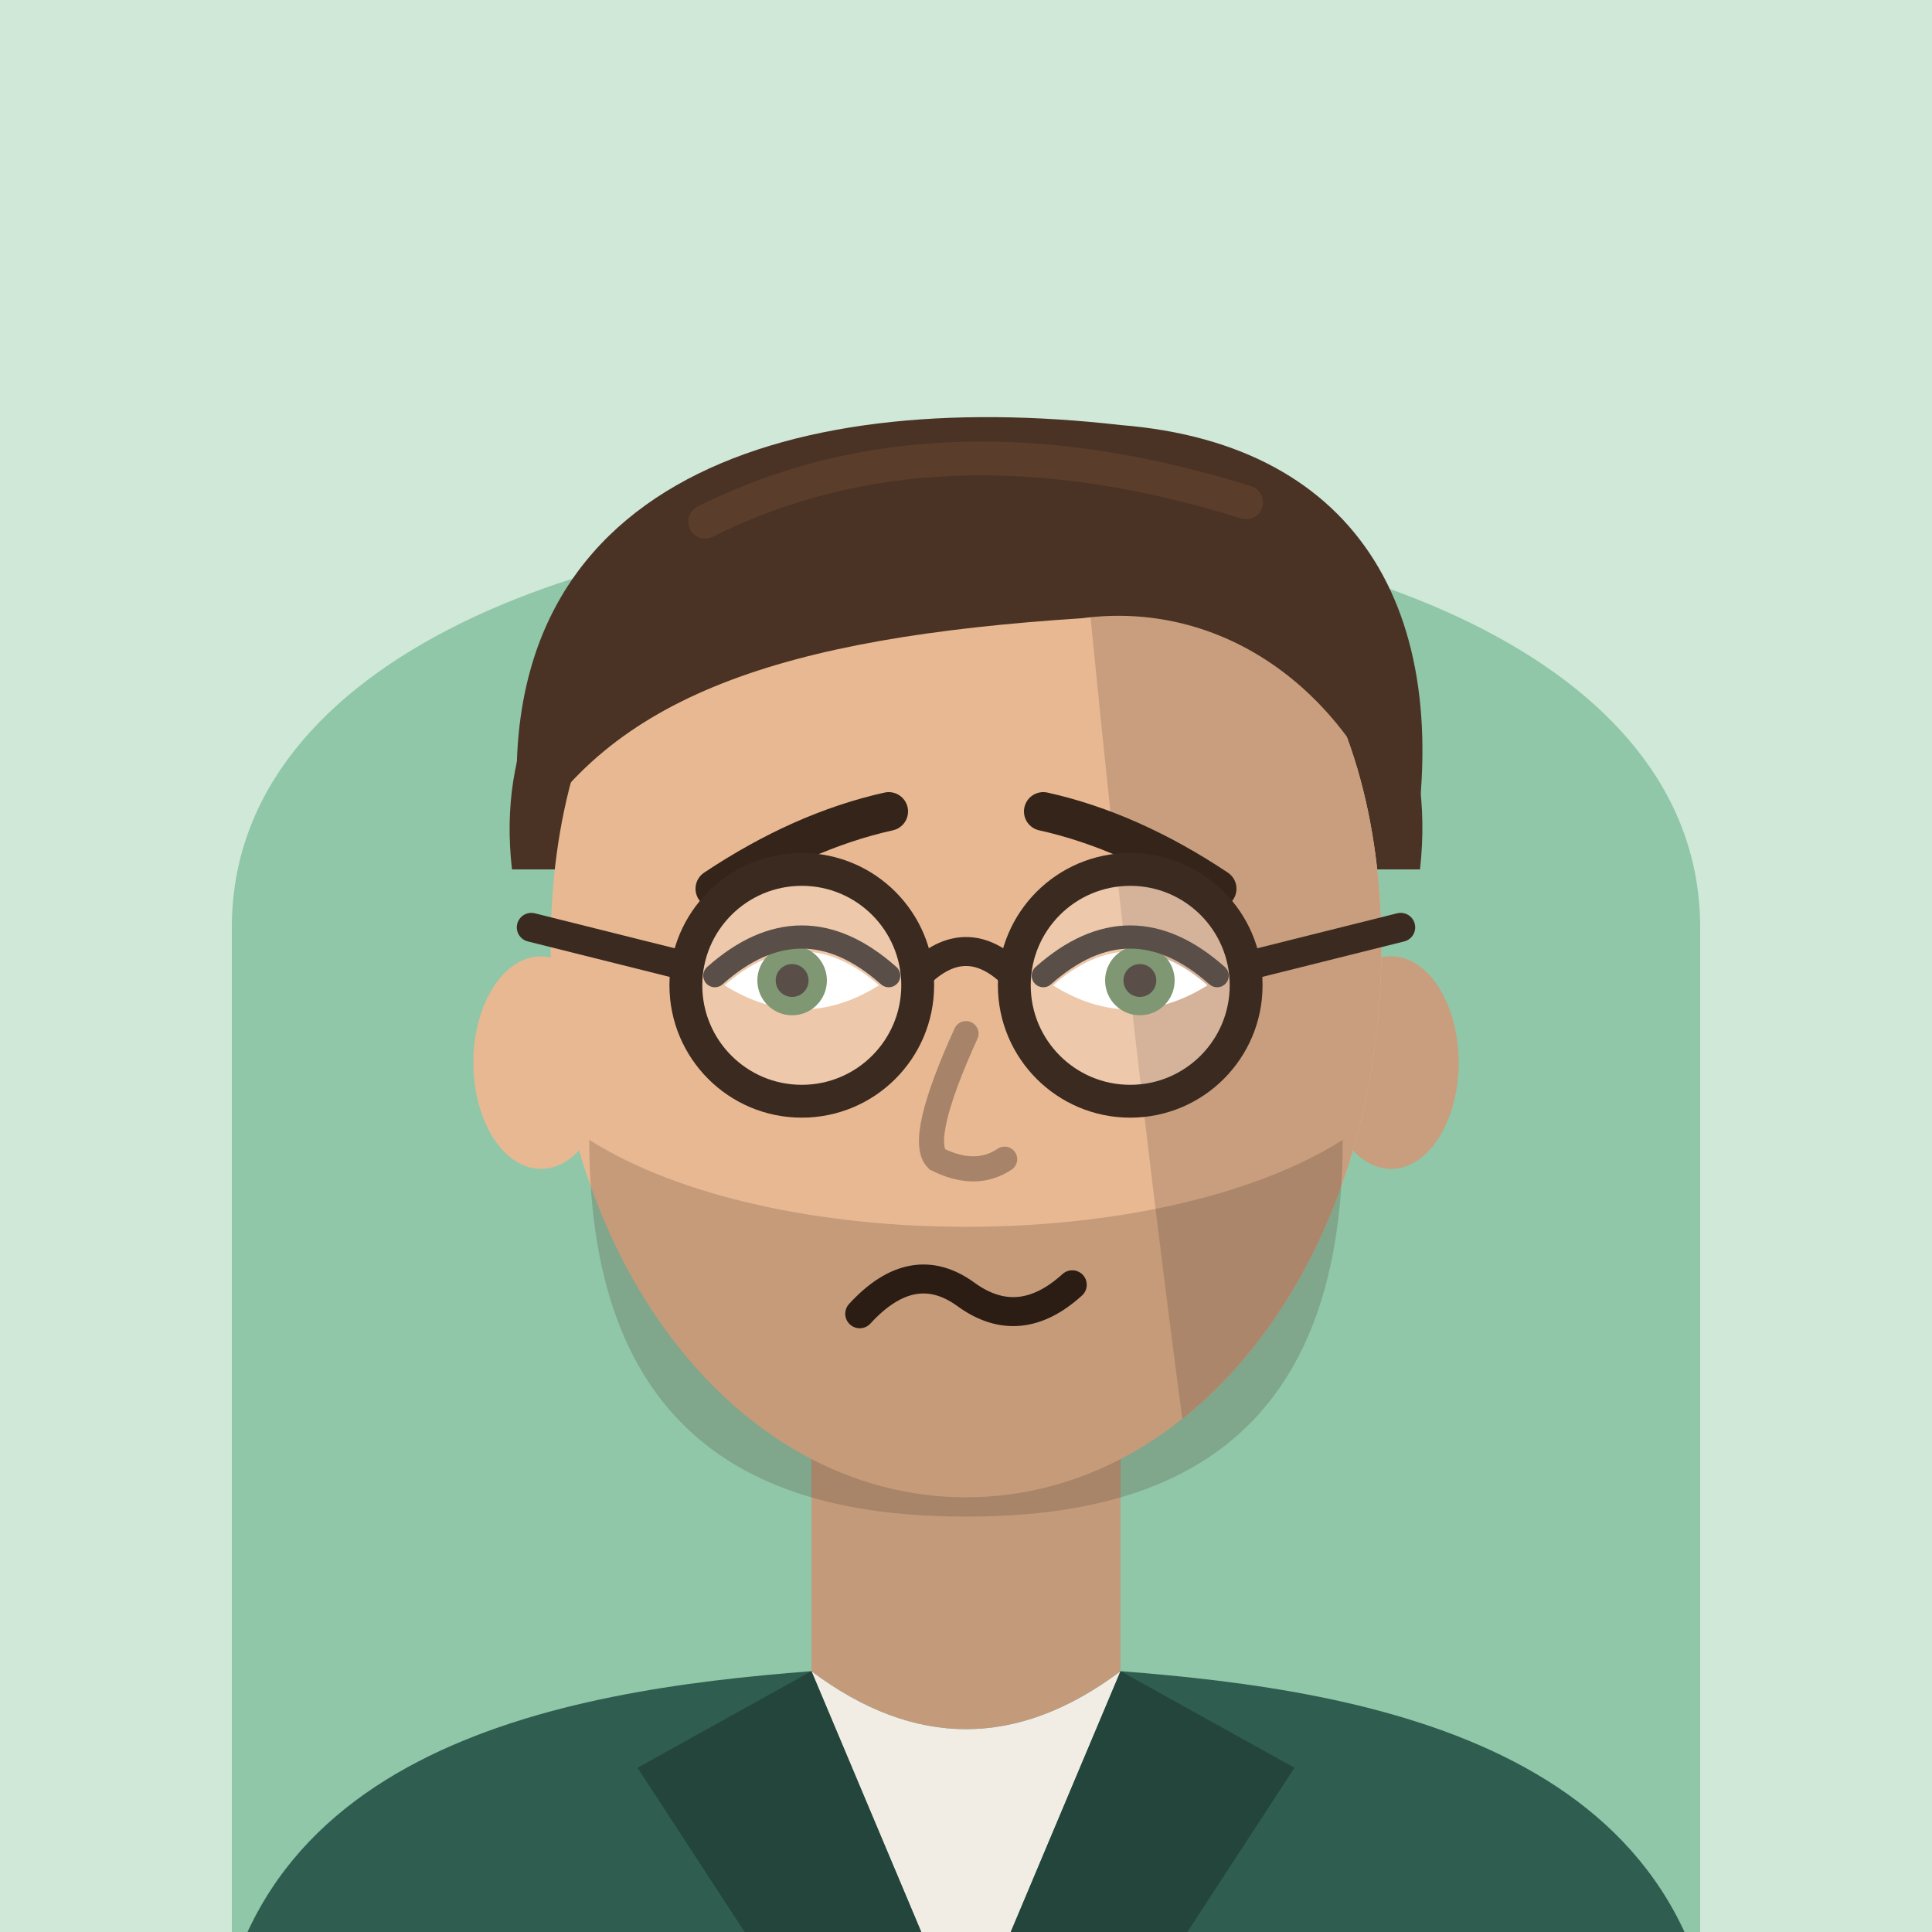
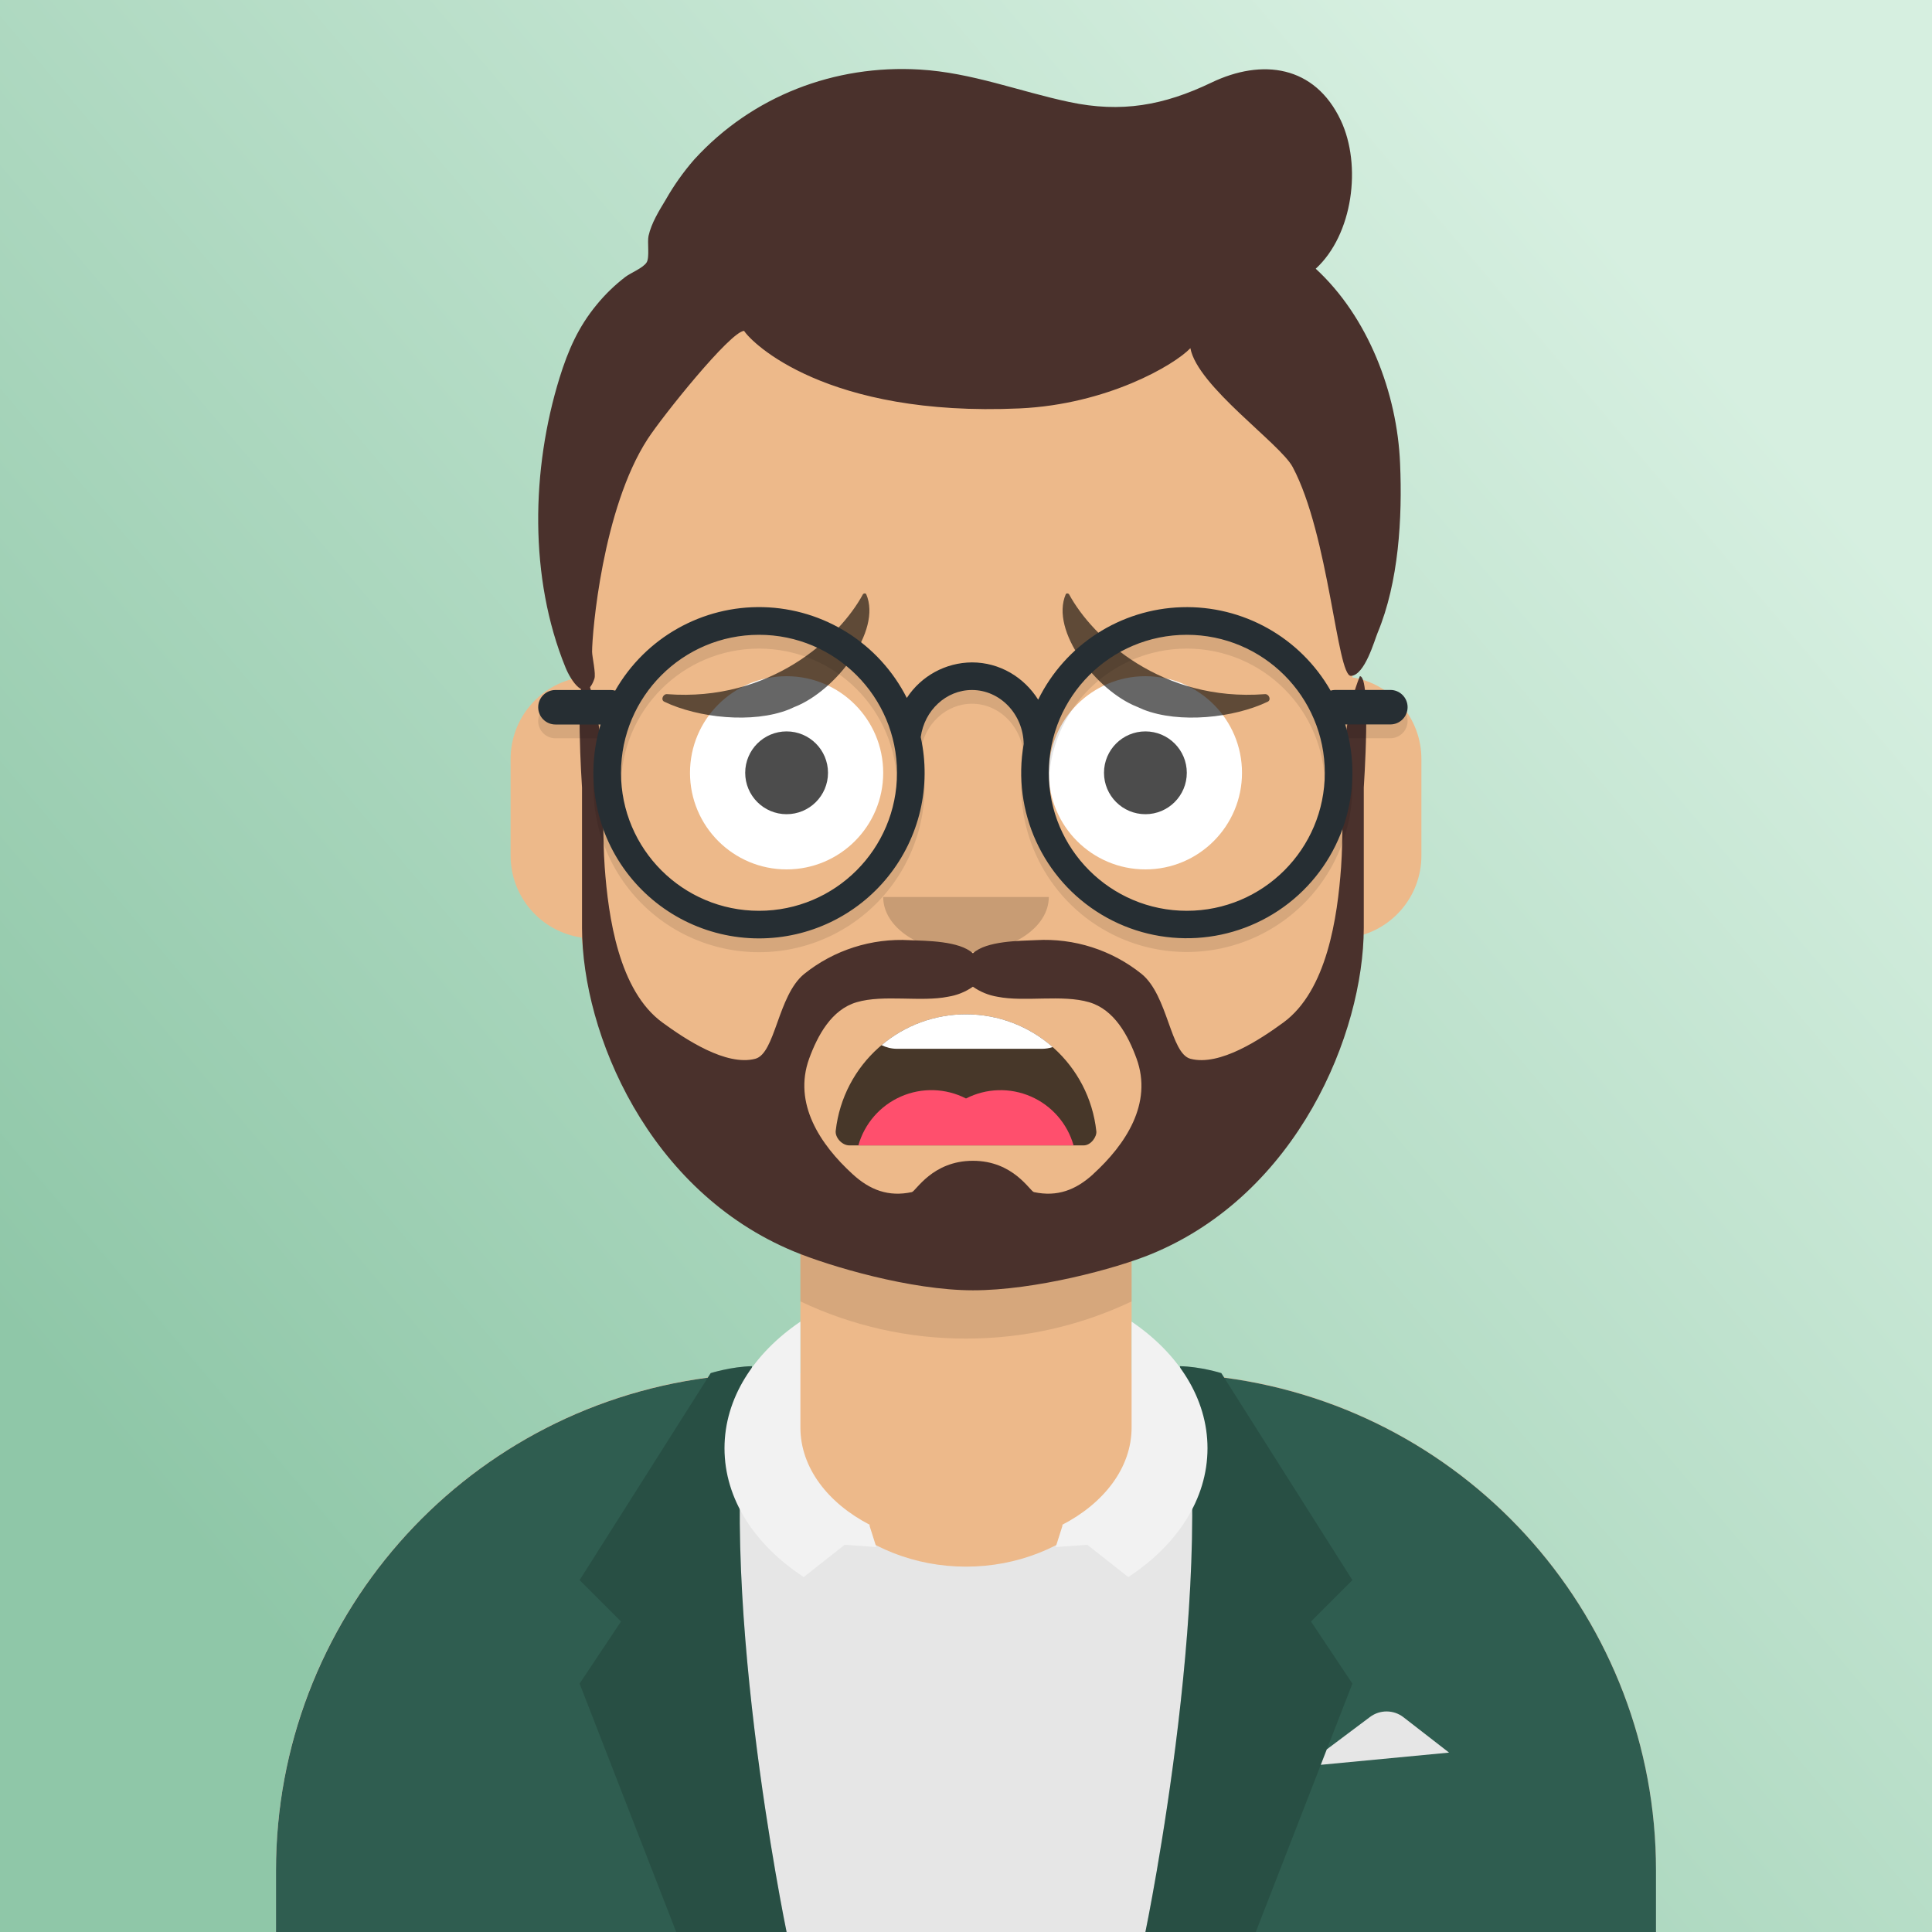
- <svg xmlns="http://www.w3.org/2000/svg" viewBox="0 0 200 200">
-   <defs>
-     <clipPath id="c230469417">
-       <path d="M100 40 C130 40 143 62 143 88 C143 120 124 145 100 145 C76 145 57 120 57 88 C57 62 70 40 100 40 Z" />
-     </clipPath>
-     <clipPath id="c230469417f">
-       <rect width="200" height="200" />
-     </clipPath>
-   </defs>
-   <g clip-path="url(#c230469417f)">
-     <rect width="200" height="200" fill="#cfe8d8" />
-     <path d="M24 210 L24 96 C24 40 176 40 176 96 L176 210 Z" fill="#8fc7a8" />
-     <g transform="translate(0 10)">
-       <path d="M84 129 L84 167 Q100 179 116 167 L116 129 Z" fill="#c39b7b" />
-       <path d="M22 208 C22 171 58 165 84 163 Q100 175 116 163 C142 165 178 171 178 208 Z" fill="#2f5d50" />
-       <path d="M84 163 L100 201 L116 163 Q100 175 84 163 Z" fill="#f2ede4" />
-       <path d="M84 163 L66 173 L96 219 L100 201 Z" fill="#23453b" />
-       <path d="M116 163 L134 173 L104 219 L100 201 Z" fill="#23453b" />
-       <g transform="rotate(0 100 145)">
-         <path d="M53 80 C47 28 153 26 147 80 Z" fill="#4a3324" />
-         <ellipse cx="56" cy="100" rx="7" ry="11" fill="#e8b892" />
-         <ellipse cx="144" cy="100" rx="7" ry="11" fill="#c89e7e" />
-         <path d="M100 40 C130 40 143 62 143 88 C143 120 124 145 100 145 C76 145 57 120 57 88 C57 62 70 40 100 40 Z" fill="#e8b892" />
-         <g clip-path="url(#c230469417)">
-           <path d="M108 0 L200 0 L200 200 L132 200 Q118 120 108 0 Z" fill="#c89e7e" />
+ <svg xmlns="http://www.w3.org/2000/svg" viewBox="0 0 280 280" fill="none" shape-rendering="auto">
+   <mask id="viewboxMask">
+     <rect width="280" height="280" rx="0" ry="0" x="0" y="0" fill="#fff" />
+   </mask>
+   <g mask="url(#viewboxMask)">
+     <rect fill="url(#backgroundLinear)" width="280" height="280" x="0" y="0" />
+     <defs>
+       <linearGradient id="backgroundLinear" gradientTransform="rotate(140 0.5 0.5)">
+         <stop stop-color="#d6efe0" />
+         <stop offset="1" stop-color="#8fc7a8" />
+       </linearGradient>
+     </defs>
+     <g transform="translate(8)">
+       <path d="M132 36a56 56 0 0 0-56 56v6.17A12 12 0 0 0 66 110v14a12 12 0 0 0 10.3 11.88 56.04 56.04 0 0 0 31.7 44.73v18.4h-4a72 72 0 0 0-72 72v9h200v-9a72 72 0 0 0-72-72h-4v-18.39a56.04 56.04 0 0 0 31.7-44.73A12 12 0 0 0 198 124v-14a12 12 0 0 0-10-11.83V92a56 56 0 0 0-56-56Z" fill="#edb98a" />
+       <path d="M108 180.61v8a55.79 55.79 0 0 0 24 5.39c8.59 0 16.73-1.93 24-5.39v-8a55.79 55.79 0 0 1-24 5.39 55.79 55.79 0 0 1-24-5.39Z" fill="#000" fill-opacity=".1" />
+       <g transform="translate(0 170)">
+         <path d="M132 57.05c14.91 0 27-11.2 27-25 0-1.01-.06-2.01-.2-3h1.2a72 72 0 0 1 72 72V110H32v-8.95a72 72 0 0 1 72-72h1.2c-.14.99-.2 1.99-.2 3 0 13.8 12.09 25 27 25Z" fill="#E6E6E6" />
+         <path d="M100.78 29.12 101 28c-2.96.05-6 1-6 1l-.42.66A72.01 72.01 0 0 0 32 101.06V110h74s-10.7-51.56-5.24-80.8l.02-.08ZM158 110s11-53 5-82c2.96.05 6 1 6 1l.42.66a72.01 72.01 0 0 1 62.58 71.4V110h-74Z" fill="#2f5d50" />
+         <path d="M101 28c-6 29 5 82 5 82H90L76 74l6-9-6-6 19-30s3.04-.95 6-1ZM163 28c6 29-5 82-5 82h16l14-36-6-9 6-6-19-30s-3.04-.95-6-1Z" fill-rule="evenodd" clip-rule="evenodd" fill="#000" fill-opacity=".15" />
+         <path d="M108 21.54c-6.77 4.6-11 11.12-11 18.35 0 7.4 4.43 14.05 11.48 18.67l5.94-4.68 4.58.33-1-3.15.08-.06c-6.1-3.15-10.08-8.3-10.08-14.12V21.54ZM156 36.88c0 5.82-3.98 10.97-10.08 14.12l.08.06-1 3.15 4.58-.33 5.94 4.68C162.57 53.94 167 47.29 167 39.89c0-7.23-4.23-13.75-11-18.35v15.34Z" fill="#F2F2F2" />
+         <path d="m183.42 85.77.87-2.24 6.27-4.7a4 4 0 0 1 4.85.05l6.6 5.12-18.59 1.77Z" fill="#E6E6E6" />
+       </g>
+       <g transform="translate(78 134)">
+         <path fill-rule="evenodd" clip-rule="evenodd" d="M35.12 29.87a19 19 0 0 1 37.77.09c.08.77-.77 2.04-1.85 2.04H37.1C36 32 35 30.82 35.12 29.87Z" fill="#000" fill-opacity=".7" />
+         <path d="M69.59 32H38.4a11 11 0 0 1 15.6-6.8A11 11 0 0 1 69.59 32Z" fill="#FF4F6D" />
+         <path d="M66.57 17.75A5 5 0 0 1 65 18H44c-.8 0-1.57-.2-2.24-.53A18.92 18.92 0 0 1 54 13c4.82 0 9.22 1.8 12.57 4.75Z" fill="#fff" />
+       </g>
+       <g transform="translate(104 122)">
+         <path fill-rule="evenodd" clip-rule="evenodd" d="M16 8c0 4.42 5.37 8 12 8s12-3.58 12-8" fill="#000" fill-opacity=".16" />
+       </g>
+       <g transform="translate(76 90)">
+         <path d="M44 22a14 14 0 1 1-28 0 14 14 0 0 1 28 0ZM96 22a14 14 0 1 1-28 0 14 14 0 0 1 28 0Z" fill="#fff" />
+         <path d="M36 22a6 6 0 1 1-12 0 6 6 0 0 1 12 0ZM88 22a6 6 0 1 1-12 0 6 6 0 0 1 12 0Z" fill="#000" fill-opacity=".7" />
+       </g>
+       <g transform="translate(76 82)">
+         <path d="m31.23 20.42-.9.4c-5.25 2.09-13.2 1.21-18.05-1.12-.57-.27-.18-1.15.4-1.1 14.92 1.14 24.96-8.15 28.37-14.45.1-.18.41-.2.49-.03 2.3 5.32-4.45 13.98-10.3 16.3ZM80.77 20.42l.9.4c5.25 2.09 13.2 1.21 18.05-1.12.57-.27.18-1.15-.4-1.1-14.92 1.14-24.96-8.15-28.37-14.45-.1-.18-.41-.2-.49-.03-2.3 5.32 4.45 13.98 10.3 16.3Z" fill-rule="evenodd" clip-rule="evenodd" fill="#000" fill-opacity=".6" />
+       </g>
+       <g transform="translate(-1)">
+         <path fill-rule="evenodd" clip-rule="evenodd" d="M183.68 38.95c5.4-4.95 6.7-14.99 3.64-21.5-3.77-8-11.42-9-18.75-5.48-6.9 3.31-13.06 4.42-20.62 2.81-7.26-1.54-14.14-4.26-21.65-4.7-12.32-.74-24.3 3.83-32.7 13.05a35.75 35.75 0 0 0-4.11 5.8c-.98 1.63-2.08 3.38-2.5 5.26-.2.9.18 3.1-.27 3.83-.48.8-2.3 1.52-3.07 2.1a25.02 25.02 0 0 0-4.18 4.05c-2.66 3.22-4.13 6.59-5.37 10.57-4.1 13.25-4.45 29 .86 42 .7 1.74 2.9 5.36 4.18 1.64.26-.73-.33-3.19-.33-3.93 0-2.72 1.5-20.73 8.05-30.82 2.13-3.28 11.97-15.58 13.98-15.68 1.07 1.7 11.88 12.51 39.94 11.24 12.66-.58 22.4-6.27 24.74-8.73 1.03 5.53 13 13.81 14.82 17.22 5.26 9.85 6.43 30.3 8.44 30.27 2.01-.04 3.45-5.24 3.87-6.23 3.07-7.38 3.6-16.64 3.26-24.56-.42-10.2-4.63-21.23-12.23-28.22Z" fill="#4a312c" />
+       </g>
+       <g transform="translate(49 72)">
+         <path fill-rule="evenodd" clip-rule="evenodd" d="M101.43 98.17c-2.52 2.3-5.2 3.32-8.58 2.6-.58-.12-2.95-4.54-8.85-4.54-5.9 0-8.27 4.42-8.85 4.54-3.39.72-6.07-.3-8.58-2.6-4.72-4.31-8.65-10.26-6.3-16.75 1.24-3.38 3.24-7.1 6.88-8.17 3.89-1.15 9.35 0 13.26-.8A8.6 8.6 0 0 0 84 71a8.6 8.6 0 0 0 3.58 1.46c3.92.78 9.38-.36 13.27.79 3.64 1.07 5.64 4.79 6.87 8.17 2.36 6.49-1.57 12.44-6.3 16.75ZM140.08 26c-3.4 8.4-2.1 18.86-2.72 27.68-.52 7.16-2.02 17.9-8.39 22.53-3.25 2.37-9.18 6.35-13.43 5.24-2.93-.76-3.24-9.16-7.09-12.3a22.42 22.42 0 0 0-15.3-4.9c-2.37.11-7.17.09-9.15 1.91-1.98-1.82-6.78-1.8-9.15-1.9a22.42 22.42 0 0 0-15.3 4.89c-3.85 3.14-4.16 11.54-7.1 12.3-4.24 1.1-10.17-2.87-13.42-5.24-6.37-4.62-7.87-15.37-8.39-22.53-.63-8.82.69-19.28-2.72-27.68-1.66 0-.57 16.13-.57 16.13v20.36c.04 15.28 9.59 38.16 30.76 46.9C63.29 111.53 75 115 84 115c8.98.01 20.71-3.13 25.9-5.27 21.16-8.73 30.71-31.95 30.75-47.23V42.13s1.1-16.13-.57-16.13Z" fill="#4a312c" />
+       </g>
+       <g transform="translate(62 42)">
+         <g fill-rule="evenodd" clip-rule="evenodd">
+           <path d="M40 96a24 24 0 0 1-22.96-31H10.5a2.5 2.5 0 0 1 0-5h8c.23 0 .45.03.66.09a24 24 0 0 1 42.26 1.06A11.36 11.36 0 0 1 70.86 56c4.01 0 7.55 2.14 9.6 5.4a24 24 0 0 1 42.38-1.31c.2-.06.43-.1.66-.1h8a2.5 2.5 0 1 1 0 5h-6.54a24 24 0 1 1-46.6 2.83c-.08-4.37-3.45-7.83-7.5-7.83-3.73 0-6.89 2.94-7.42 6.83A24 24 0 0 1 40 96Zm0-4a20 20 0 1 0 0-40 20 20 0 0 0 0 40Zm82-20a20 20 0 1 1-40 0 20 20 0 0 1 40 0Z" fill="#000" fill-opacity=".1" />
+           <path d="M40 94a24 24 0 0 1-22.96-31H10.5a2.5 2.5 0 0 1 0-5h8c.23 0 .45.03.66.09a24 24 0 0 1 42.26 1.06A11.36 11.36 0 0 1 70.86 54c4.01 0 7.55 2.14 9.6 5.4a24 24 0 0 1 42.38-1.31c.2-.06.43-.1.66-.1h8a2.5 2.5 0 1 1 0 5h-6.54a24 24 0 1 1-46.6 2.84c-.08-4.37-3.45-7.83-7.5-7.83-3.73 0-6.89 2.94-7.42 6.83A24 24 0 0 1 40 94Zm0-4a20 20 0 1 0 0-40 20 20 0 0 0 0 40Zm82-20a20 20 0 1 1-40 0 20 20 0 0 1 40 0Z" fill="#262e33" />
        </g>
-         <path d="M61 108 C61 140 80 147 100 147 C120 147 139 140 139 108 C120 120 80 120 61 108 Z" fill="#4a3324" opacity="0.22" />
-         <path d="M54 78 C49 40 81 30 116 34 C141 36 151 54 146 80 C141 62 127 52 112 54 C81 56 63 62 54 78 Z" fill="#4a3324" />
-         <path d="M73 44 Q97 32 129 42" fill="none" stroke="#644531" stroke-width="3.5" opacity="0.6" stroke-linecap="round" />
-         <path d="M92 74 Q83 76 74 82" fill="none" stroke="#342419" stroke-width="4" stroke-linecap="round" />
-         <path d="M108 74 Q117 76 126 82" fill="none" stroke="#342419" stroke-width="4" stroke-linecap="round" />
-         <path d="M75 92 Q83 85 91 92 Q83 97 75 92 Z" fill="#fff" />
-         <circle cx="82" cy="91.5" r="3.6" fill="#5b7a4a" />
-         <circle cx="82" cy="91.5" r="1.7" fill="#2b1c14" />
-         <path d="M74 91 Q83 83 92 91" fill="none" stroke="#2b1c14" stroke-width="2.4" stroke-linecap="round" />
-         <path d="M109 92 Q117 85 125 92 Q117 97 109 92 Z" fill="#fff" />
-         <circle cx="118" cy="91.5" r="3.6" fill="#5b7a4a" />
-         <circle cx="118" cy="91.5" r="1.7" fill="#2b1c14" />
-         <path d="M108 91 Q117 83 126 91" fill="none" stroke="#2b1c14" stroke-width="2.4" stroke-linecap="round" />
-         <path d="M100 97 Q95 108 97 110 Q101 112 104 110" fill="none" stroke="#a78469" stroke-width="2.6" stroke-linecap="round" />
-         <path d="M89 126 Q94.5 120 100 124 Q105.5 128 111 123" fill="none" stroke="#2b1c14" stroke-width="3" stroke-linecap="round" />
-         <circle cx="83" cy="92" r="12" fill="rgba(255,255,255,0.22)" stroke="#3a2a20" stroke-width="3.4" />
-         <circle cx="117" cy="92" r="12" fill="rgba(255,255,255,0.22)" stroke="#3a2a20" stroke-width="3.4" />
-         <path d="M95 91 Q100 86 105 91" fill="none" stroke="#3a2a20" stroke-width="3" />
-         <path d="M71 90 L55 86 M129 90 L145 86" stroke="#3a2a20" stroke-width="3" stroke-linecap="round" />
      </g>
    </g>
  </g>
</svg>
